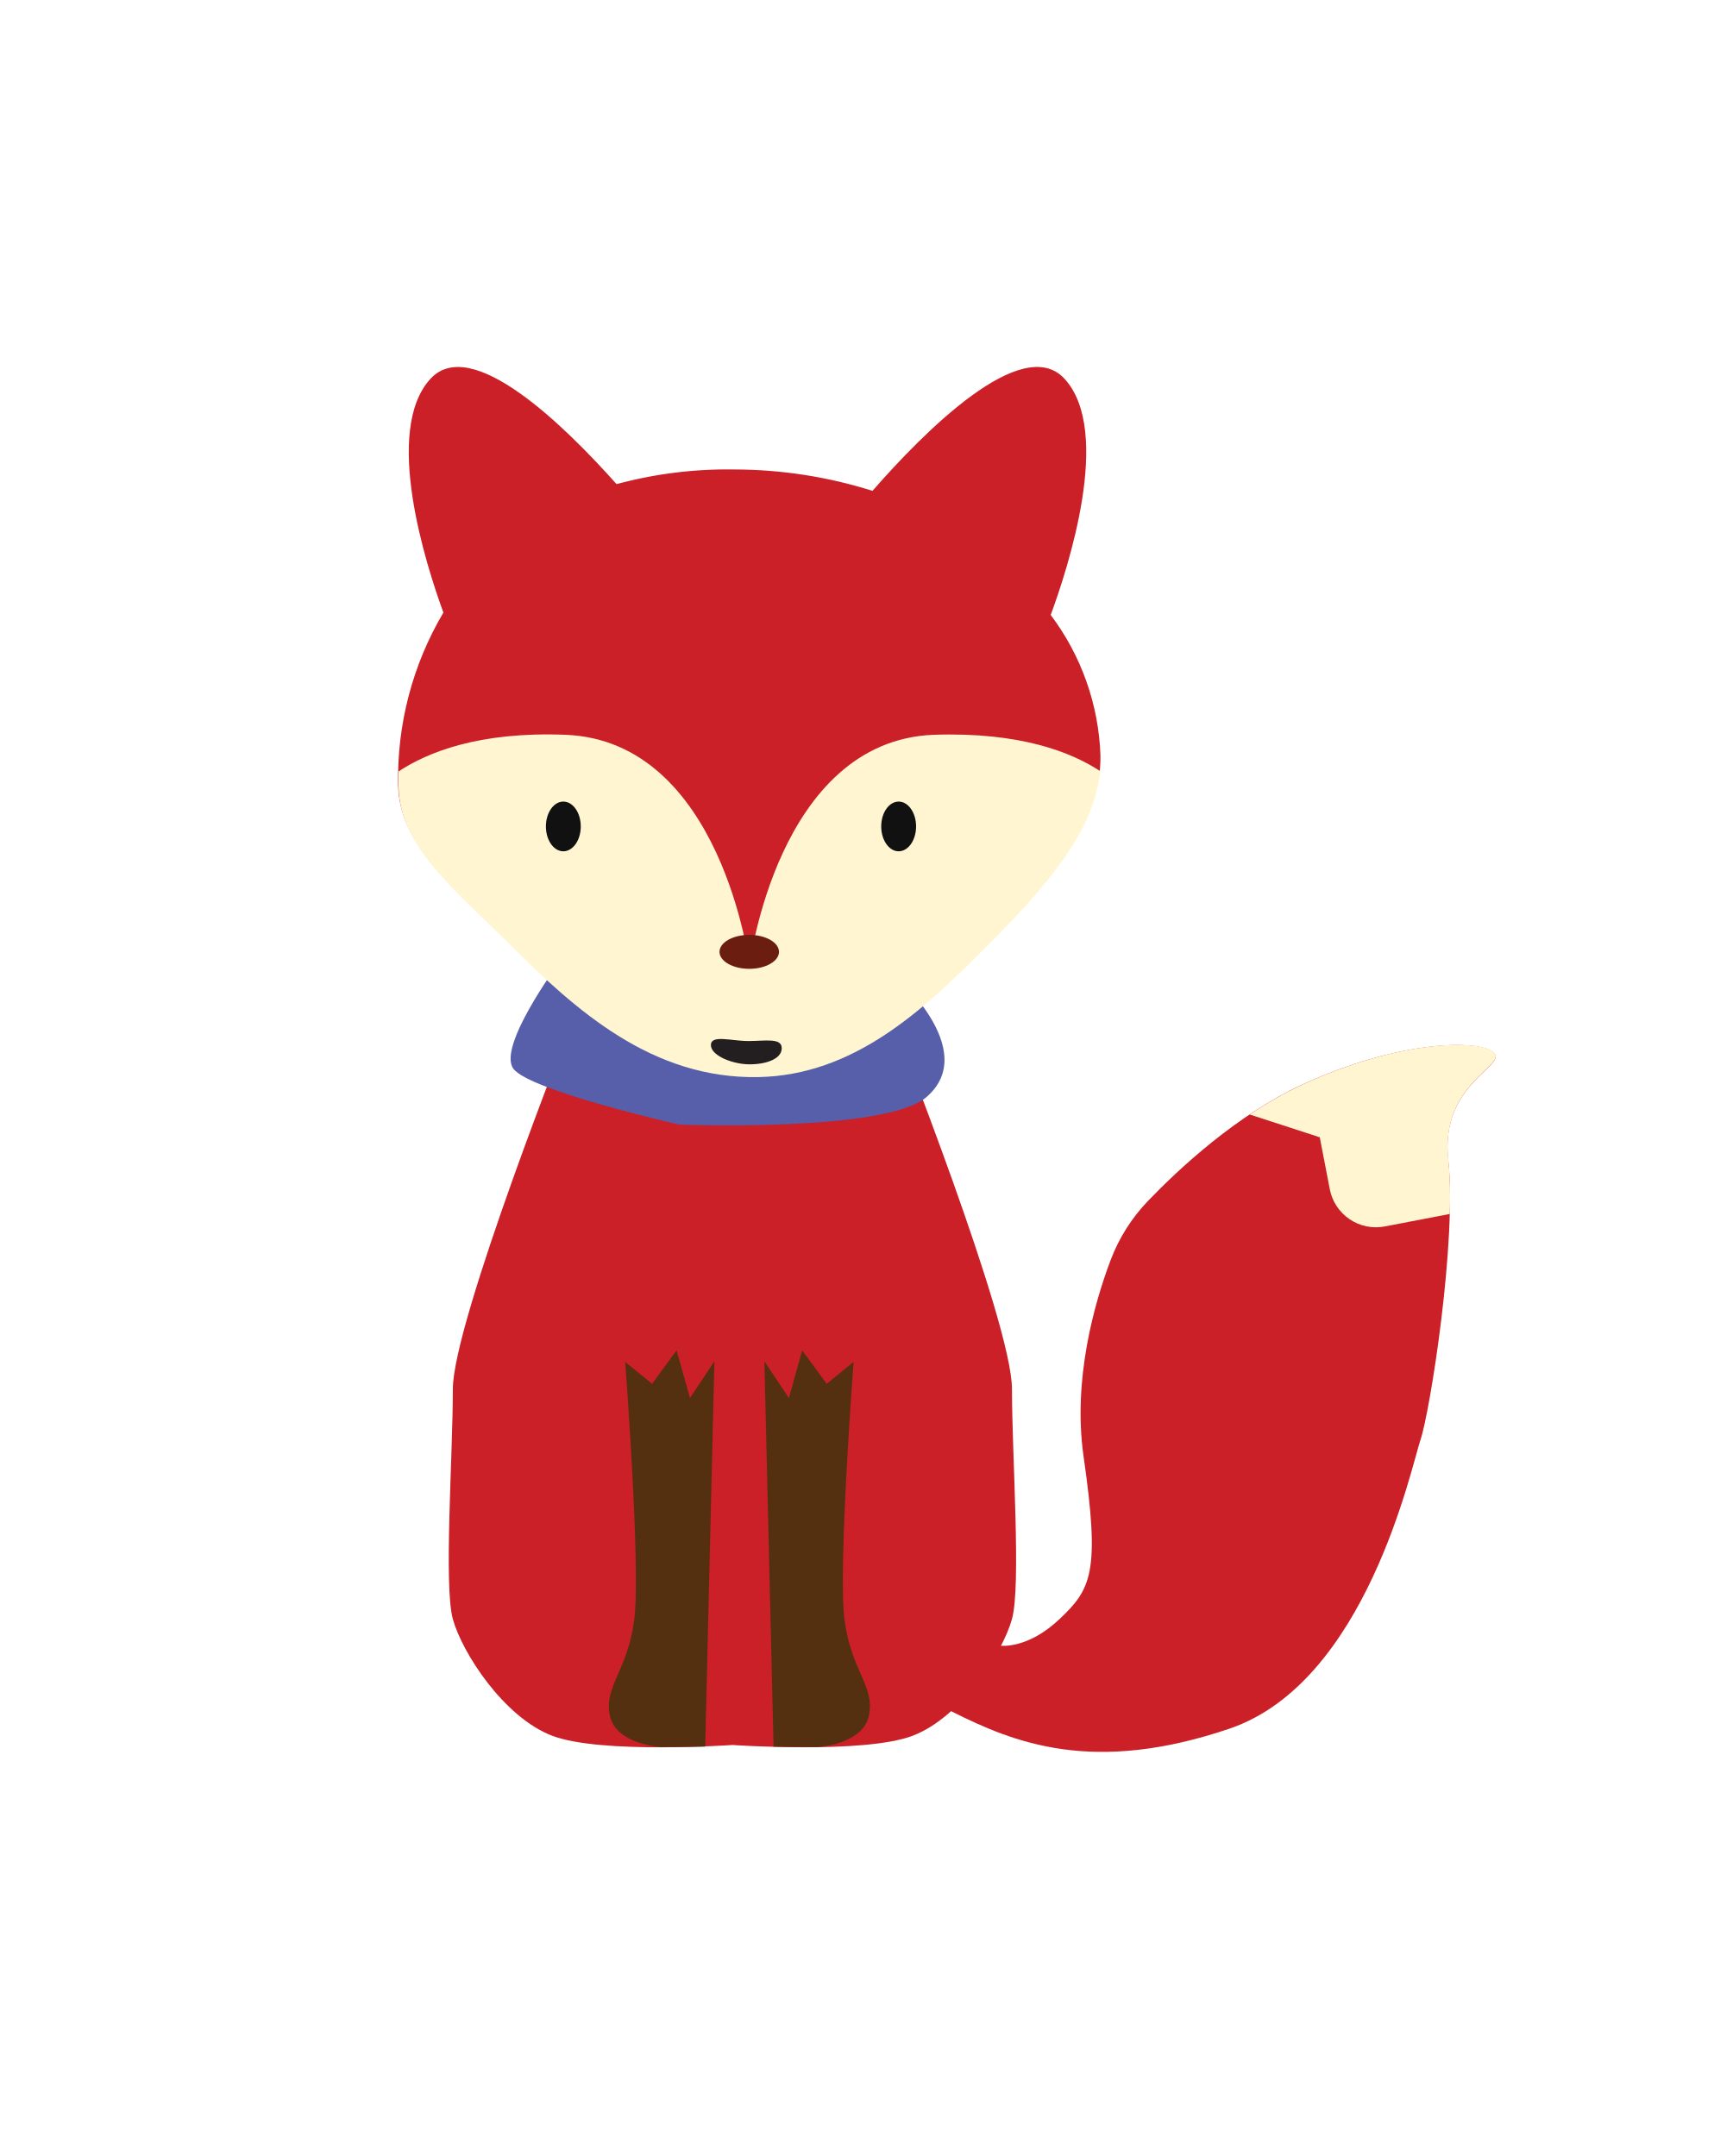
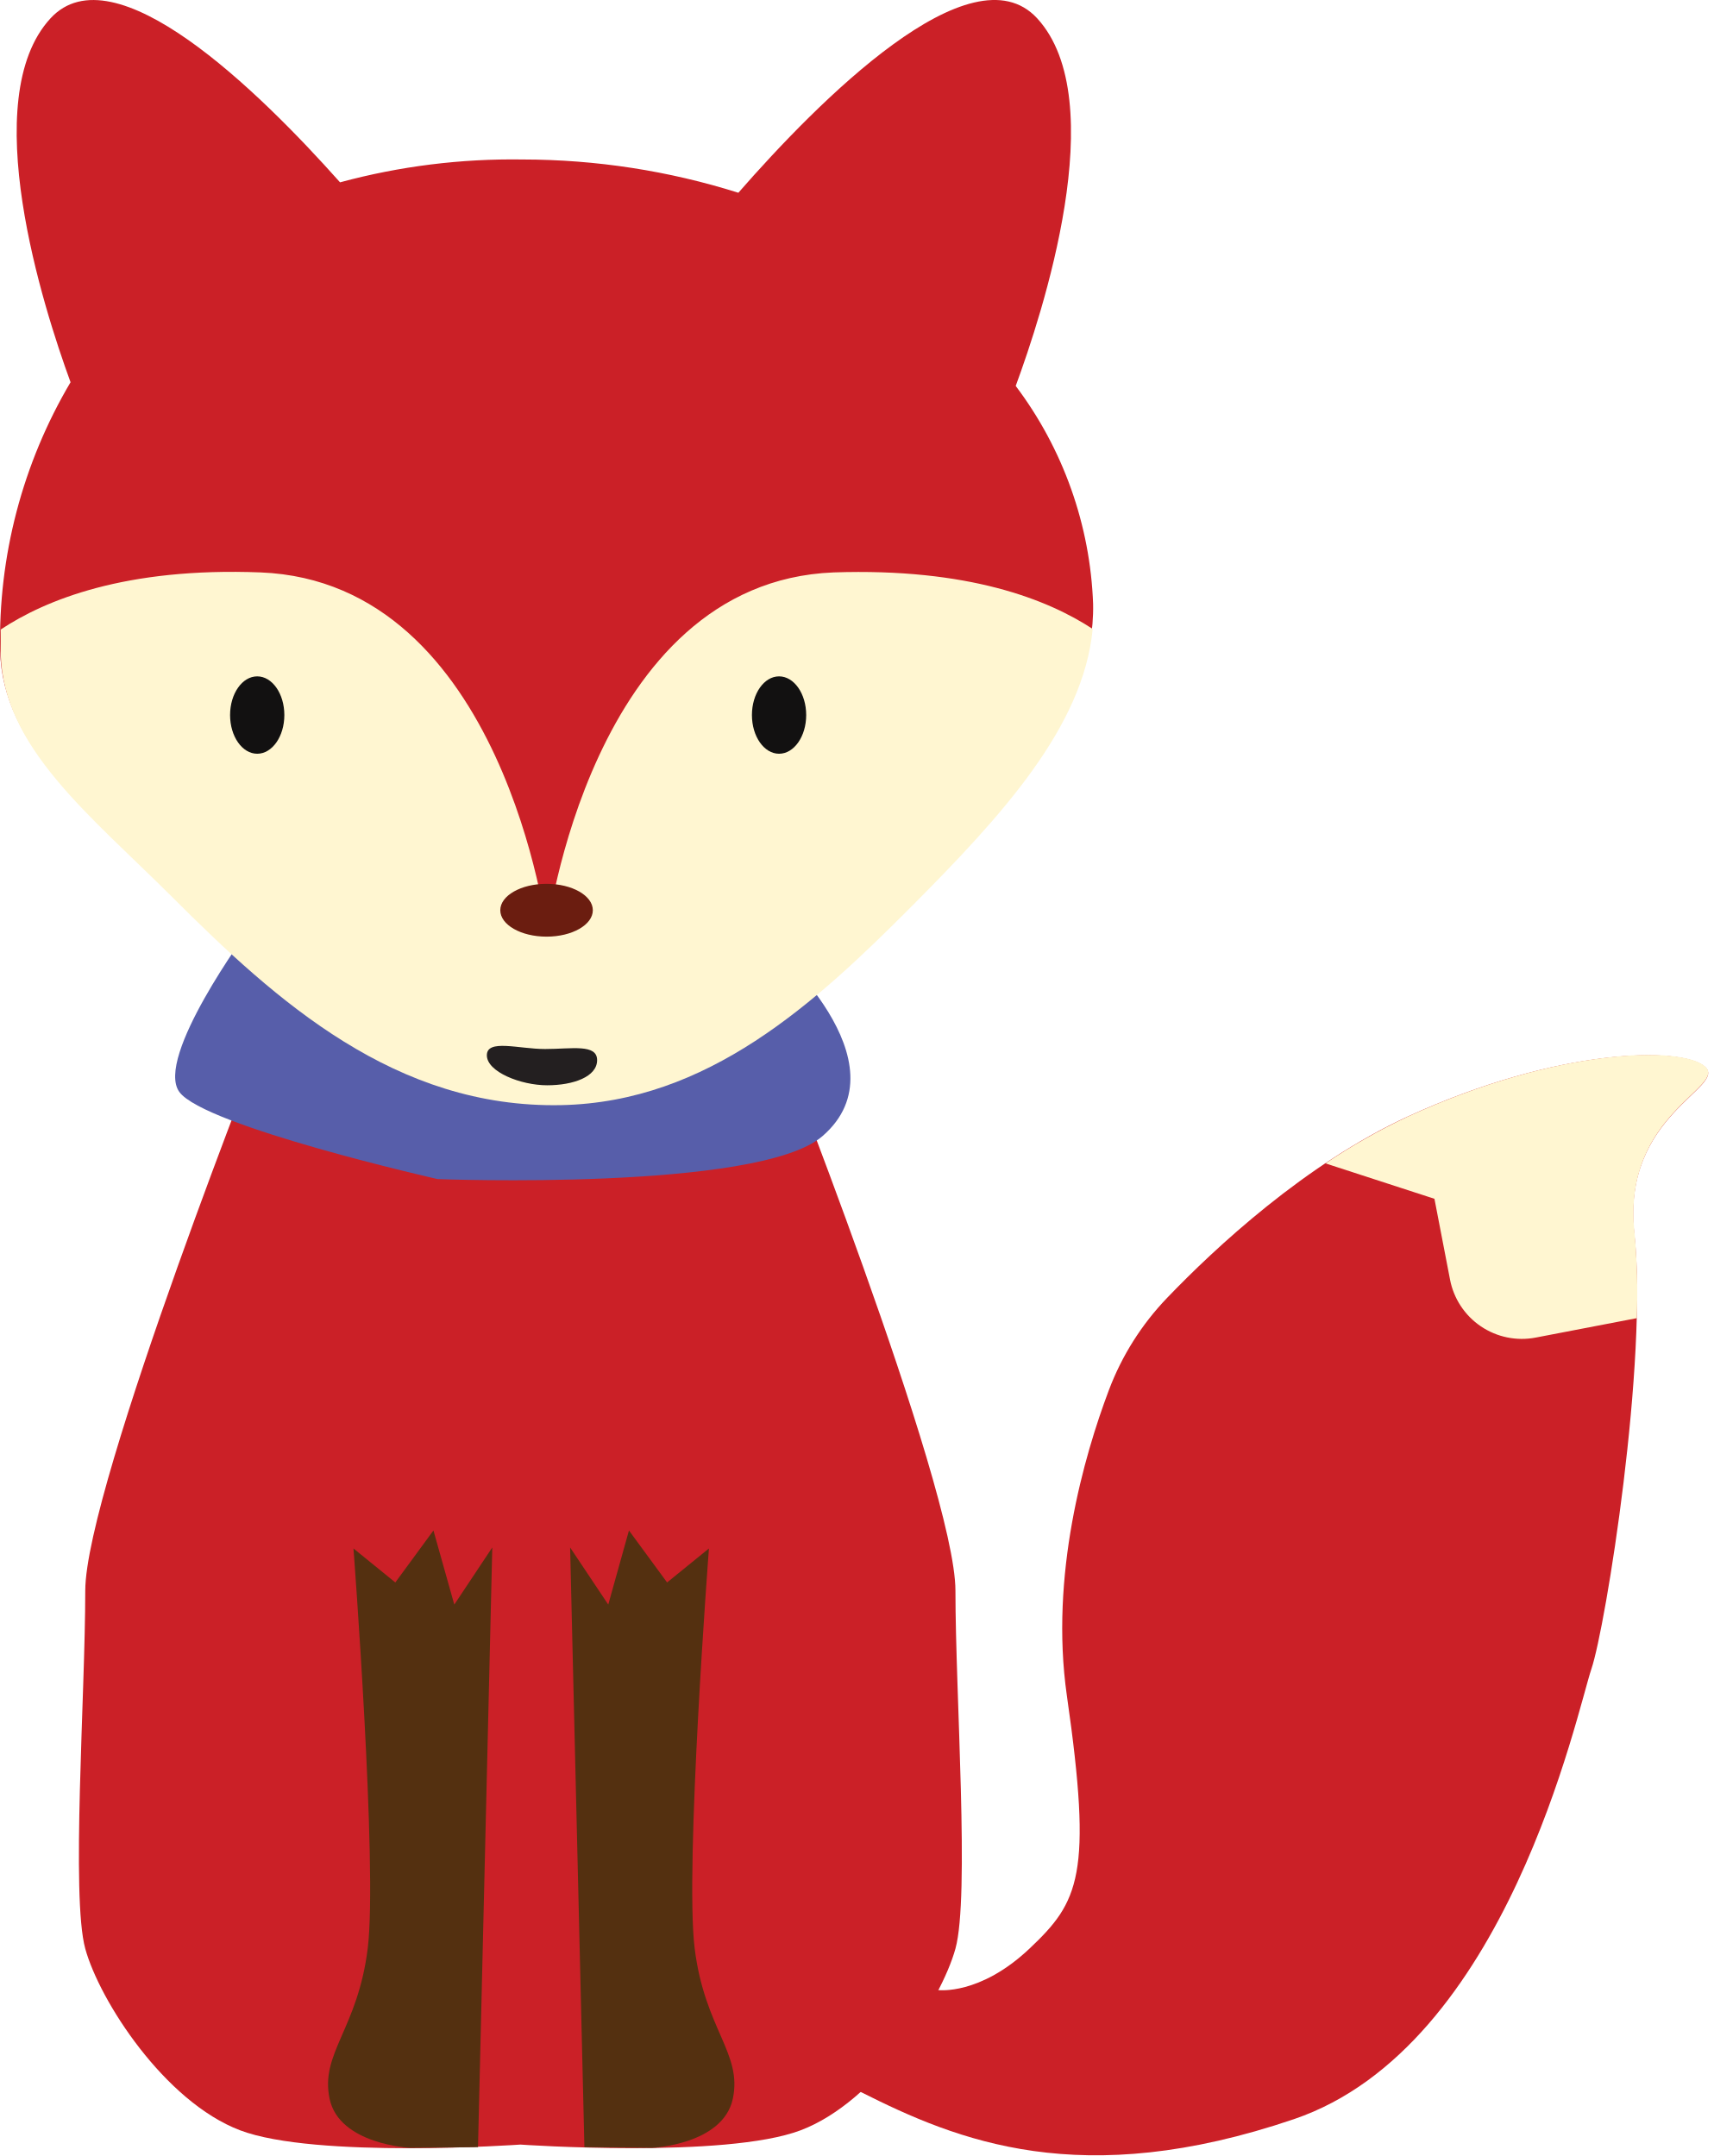
- <svg xmlns="http://www.w3.org/2000/svg" width="120px" height="151px" viewBox="0 -40 100 235" version="1.1">
+ <svg xmlns="http://www.w3.org/2000/svg" width="120px" height="151px" viewBox="0 0 120 151" version="1.1">
  <defs />
  <g id="Тест" stroke="none" stroke-width="1" fill="none" fill-rule="evenodd">
    <g id="Group-12" fill-rule="nonzero">
      <path d="M66.9,111.41 C66.9,104.1 53.96,71.48 53.96,71.48 L36.44,58.77 L18.91,71.48 C18.91,71.48 5.97,104.1 5.97,111.41 C5.97,118.72 4.97,132.84 5.97,136.48 C6.97,140.12 11.52,147.19 16.81,149.2 C22.1,151.21 36.44,150.2 36.44,150.2 C36.44,150.2 50.77,151.2 56.06,149.2 C61.35,147.2 65.89,140.13 66.9,136.48 C67.91,132.83 66.9,118.71 66.9,111.41 Z" id="Shape" fill="#CB2027" />
      <path d="M17.39,65.15 C17.39,65.15 10.81,74.08 12.56,76.48 C14.31,78.88 30.64,82.58 30.64,82.58 C30.64,82.58 53.09,83.45 57.58,79.58 C63.58,74.4 53.93,66.09 53.93,66.09 L17.39,65.15 Z" id="Shape" fill="#575EAA" />
      <path d="M71.12,27.03 C72.96,22.03 77.91,7.03 72.62,1.28 C68.01,-3.72 57.29,7.1 51.7,13.5 C46.818,11.961 41.729,11.176 36.61,11.17 C32.289,11.102 27.981,11.64 23.81,12.77 C18.07,6.32 7.98,-3.53 3.54,1.28 C-1.66,6.91 3.03,21.54 4.94,26.77 C1.574,32.461 -0.134,38.98 0.01,45.59 C0.14,52.16 6.28,56.95 12.01,62.66 C19.36,70 27.67,77.46 39.25,77.23 C49.54,77.03 57.02,70.11 63.81,63.3 C70.6,56.49 76.69,49.77 76.54,42.3 C76.339,36.775 74.447,31.445 71.12,27.03 Z" id="Shape" fill="#CB2027" />
      <path d="M58.37,40.09 C41.32,40.77 38.3,65.27 38.3,65.27 C38.3,65.27 35.3,40.76 18.24,40.09 C8.78,39.72 3.17,42.02 0.05,44.09 C0.05,44.65 0.05,45.21 0.05,45.76 C0.18,52.33 6.33,57.11 12.05,62.82 C19.4,70.17 27.71,77.63 39.29,77.4 C49.57,77.19 57.06,70.28 63.85,63.46 C70.14,57.14 75.85,50.91 76.51,44.05 C73.37,41.99 67.81,39.77 58.37,40.09 Z" id="Shape" fill="#FFF6D1" />
      <ellipse id="Oval" fill="#6B1D10" cx="38.27" cy="63.75" rx="3.24" ry="1.85" />
      <path d="M65.7,139.38 C65.7,139.38 68.61,139.76 72.08,136.48 C75.55,133.2 76.52,131.37 74.7,118.74 C73.5,110.32 75.9,101.99 77.64,97.37 C78.551,94.95 79.946,92.742 81.74,90.88 C85.08,87.4 91.41,81.5 98.57,78.2 C109.09,73.37 117.73,73.28 119.37,74.71 C121.01,76.14 113.53,78.06 114.43,86.35 C115.43,95.21 112.43,113.95 111.43,116.89 C110.43,119.83 105.52,143.35 90.6,148.42 C75.68,153.49 67.06,149.94 60.26,146.51 C53.46,143.08 65.7,139.38 65.7,139.38 Z" id="Shape" fill="#CB2027" />
      <path d="M98.58,78.2 C96.575,79.144 94.646,80.24 92.81,81.48 L100.44,83.96 L101.53,89.61 C101.784,90.946 102.56,92.126 103.686,92.89 C104.811,93.653 106.194,93.938 107.53,93.68 L114.61,92.32 C114.686,90.319 114.632,88.314 114.45,86.32 C113.55,78.03 121.02,76.11 119.38,74.68 C117.74,73.25 109.09,73.37 98.58,78.2 Z" id="Shape" fill="#FFF6D1" />
      <path d="M49.64,108.45 C49.64,108.45 47.94,130.78 48.64,136.45 C49.34,142.12 52,143.8 51.31,147 C50.62,150.2 45.67,150.43 45.67,150.43 L40.92,150.38 L39.92,108.38 L42.59,112.38 L44.04,107.19 L46.71,110.83 L49.64,108.45 Z" id="Shape" fill="#543010" />
      <ellipse id="Oval" fill="#121111" cx="18.01" cy="50.08" rx="1.9" ry="2.71" />
      <ellipse id="Oval" fill="#121111" cx="54.55" cy="50.08" rx="1.9" ry="2.71" />
      <path d="M24.75,108.45 C24.75,108.45 26.45,130.78 25.75,136.45 C25.05,142.12 22.4,143.8 23.08,147 C23.76,150.2 28.73,150.43 28.73,150.43 L33.47,150.38 L34.47,108.38 L31.81,112.38 L30.35,107.19 L27.68,110.83 L24.75,108.45 Z" id="Shape" fill="#543010" />
      <path d="M41.81,74.25 C41.81,75.41 40.15,76.01 38.31,76.01 C36.47,76.01 34.09,75.07 34.09,73.91 C34.09,72.75 36.32,73.47 38.17,73.47 C40.02,73.47 41.81,73.09 41.81,74.25 Z" id="Shape" fill="#231F20" />
    </g>
  </g>
</svg>
